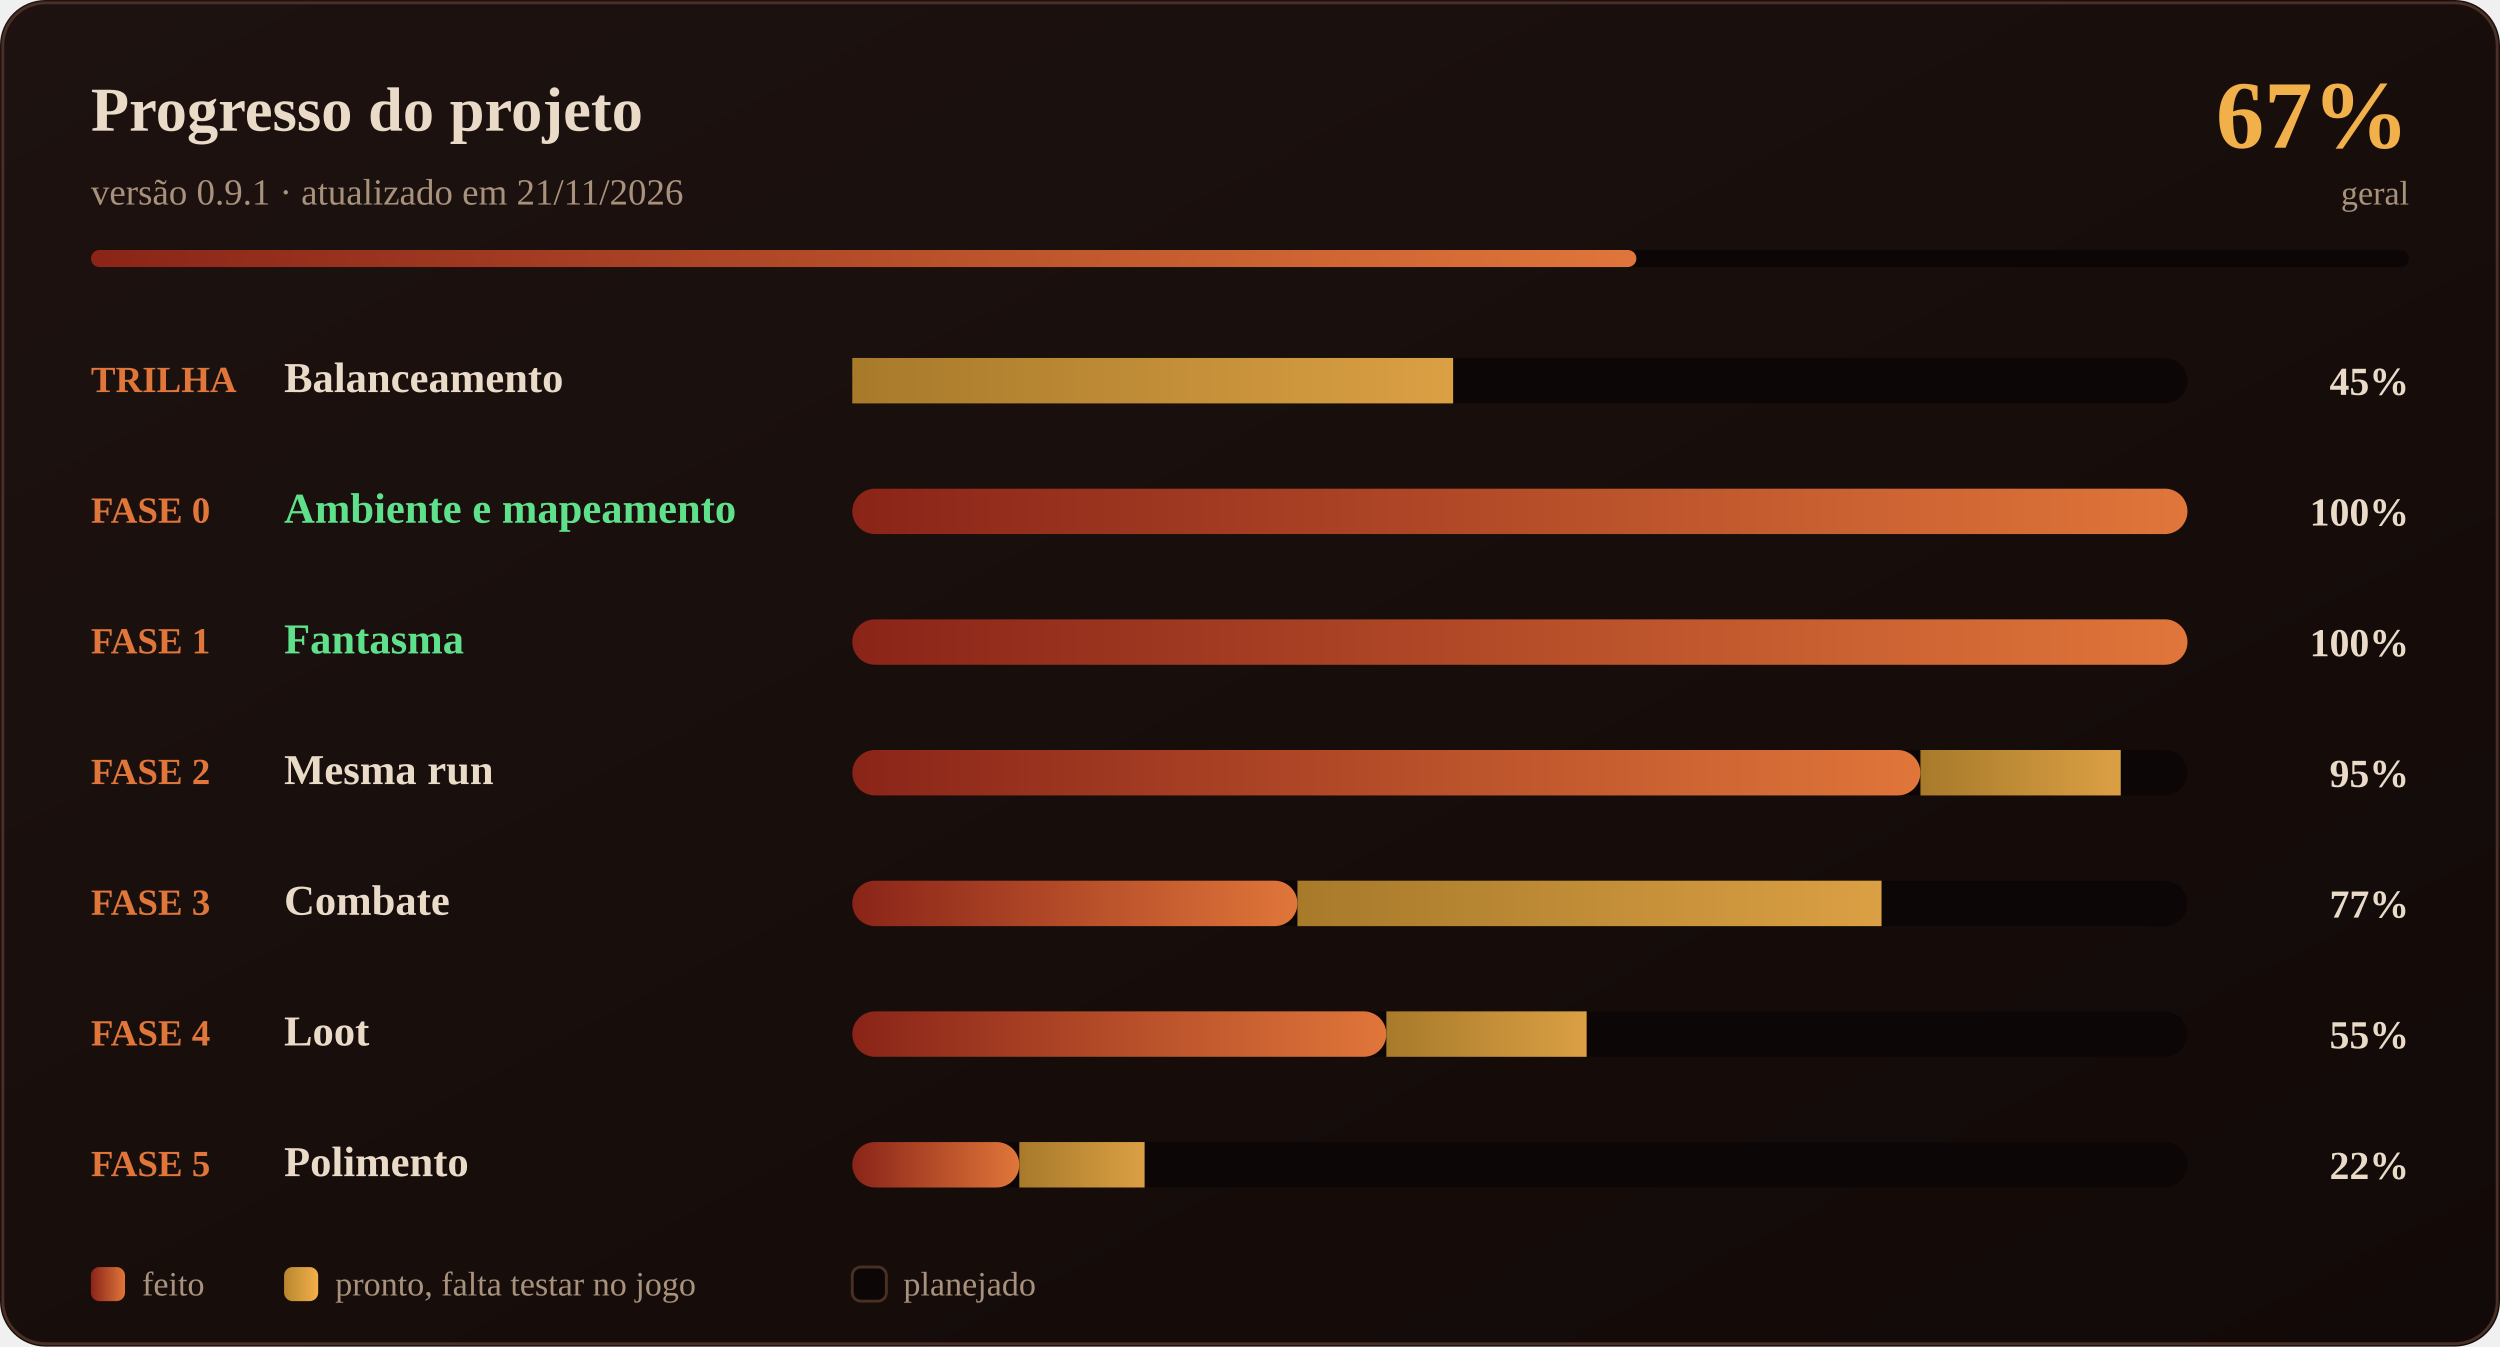
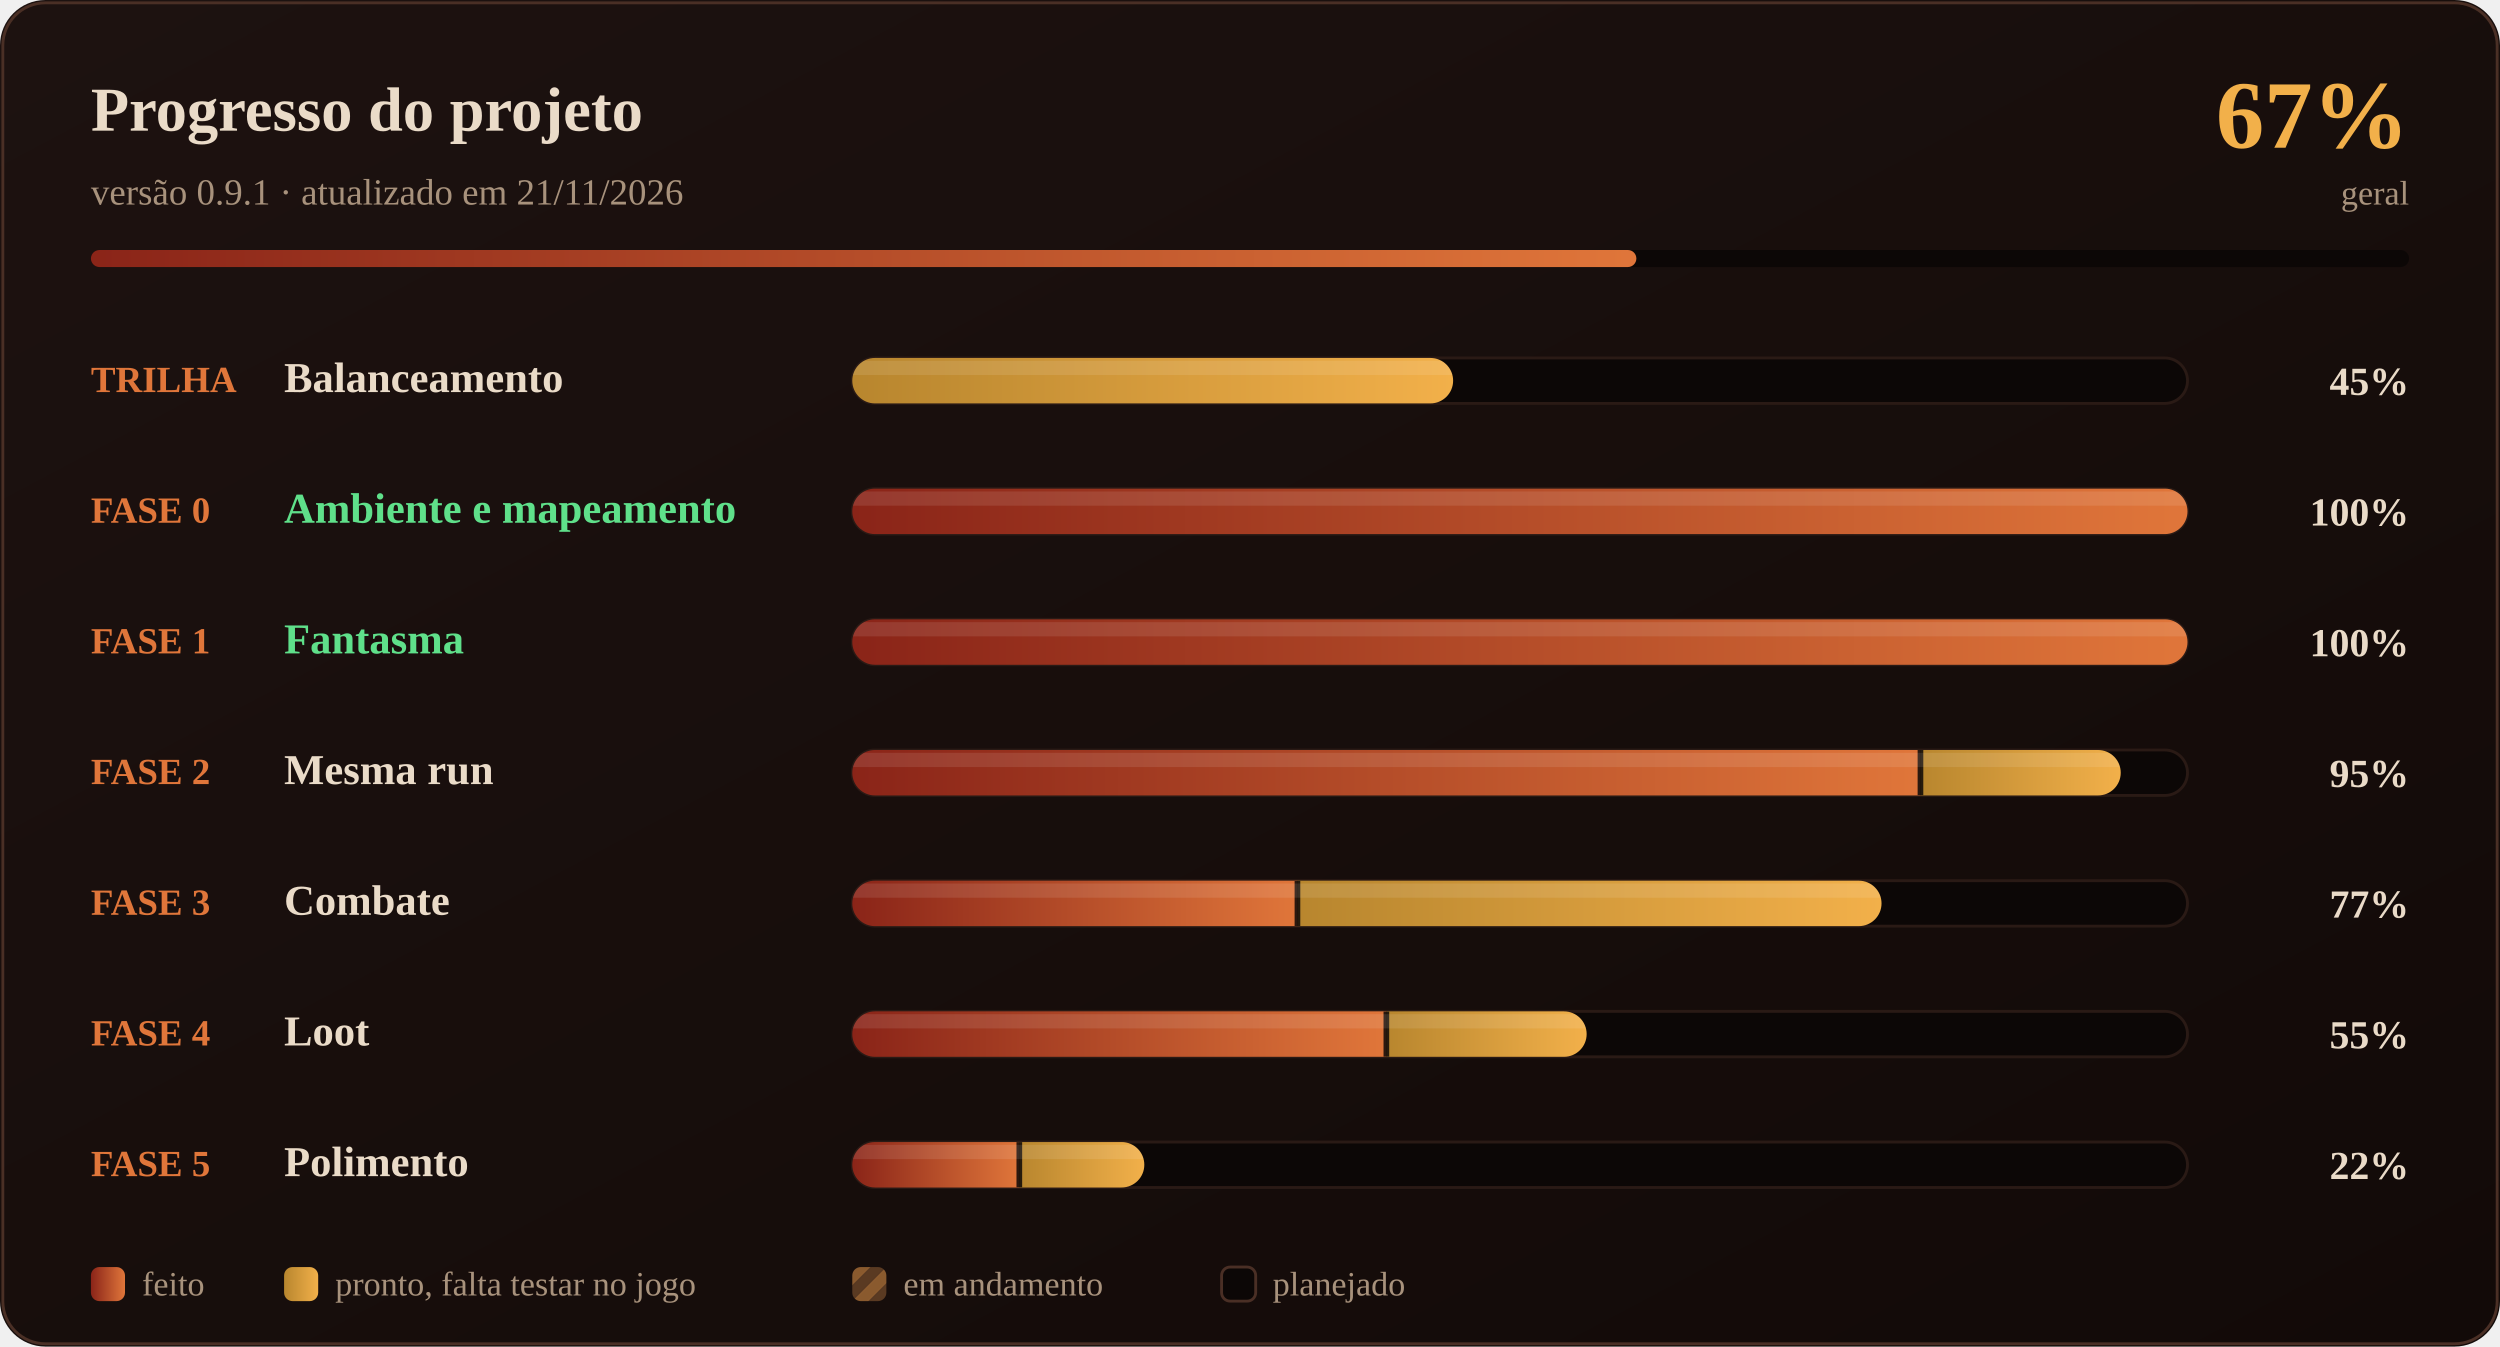
<svg xmlns="http://www.w3.org/2000/svg" width="880" height="474" viewBox="0 0 880 474" font-family="Georgia, 'Times New Roman', serif">
  <defs>
    <linearGradient id="fundo" x1="0" y1="0" x2="1" y2="1">
      <stop offset="0" stop-color="#1d1210" />
      <stop offset="1" stop-color="#120a08" />
    </linearGradient>
    <linearGradient id="fogo" x1="0" y1="0" x2="1" y2="0">
      <stop offset="0" stop-color="#8a2418" />
      <stop offset="1" stop-color="#e0763a" />
    </linearGradient>
    <linearGradient id="teste" x1="0" y1="0" x2="1" y2="0">
      <stop offset="0" stop-color="#b8862e" />
      <stop offset="1" stop-color="#f2b04a" />
    </linearGradient>
+     <pattern id="andamento" width="8" height="8" patternUnits="userSpaceOnUse" patternTransform="rotate(45)">
+       <rect width="8" height="8" fill="#5a3a22" />
+       <rect width="4" height="8" fill="#8a5a2e" />
+     </pattern>
  </defs>
  <rect width="880" height="474" rx="16" fill="url(#fundo)" />
  <rect x="1" y="1" width="878" height="472" rx="15" fill="none" stroke="#4a2f25" />
  <text x="32" y="46" fill="#eadbc8" font-size="22" font-weight="700">Progresso do projeto</text>
  <text x="32" y="72" fill="#a8927c" font-size="13">versão 0.9.1 · atualizado em 21/11/2026</text>
  <text x="848" y="52" fill="#f2b04a" font-size="34" font-weight="800" text-anchor="end">67%</text>
  <text x="848" y="72" fill="#a8927c" font-size="12" text-anchor="end">geral</text>
  <rect x="32" y="88" width="816" height="6" rx="3" fill="#0c0706" />
  <rect x="32" y="88" width="544.0" height="6" rx="3" fill="url(#fogo)" />
  <text x="32" y="138" fill="#e0763a" font-size="13" font-weight="700">TRILHA</text>
  <text x="100" y="138" fill="#eadbc8" font-size="15" font-weight="600">Balanceamento</text>
-   <rect x="300" y="126" width="470" height="16" rx="8" fill="#0c0706" />
-   <rect x="300.0" y="126" width="211.5" height="16" rx="0" fill="url(#teste)" opacity="0.9" />
+   <rect x="300" y="126" width="470" height="16" rx="8" fill="#0c0706" stroke="#2a1a15" />
+   <clipPath id="barra0">
+     <rect x="300" y="126" width="211.5" height="16" rx="8" />
+   </clipPath>
+   <g clip-path="url(#barra0)">
+     <rect x="300.0" y="126" width="211.5" height="16" fill="url(#teste)" />
+     <rect x="300" y="127" width="211.5" height="5" fill="#fff" opacity="0.10" />
+   </g>
  <text x="848" y="139" fill="#eadbc8" font-size="14" font-weight="700" text-anchor="end">45%</text>
  <text x="32" y="184" fill="#e0763a" font-size="13" font-weight="700">FASE 0</text>
  <text x="100" y="184" fill="#5fe08a" font-size="15" font-weight="600">Ambiente e mapeamento</text>
-   <rect x="300" y="172" width="470" height="16" rx="8" fill="#0c0706" />
-   <rect x="300" y="172" width="470.0" height="16" rx="8" fill="url(#fogo)" />
+   <rect x="300" y="172" width="470" height="16" rx="8" fill="#0c0706" stroke="#2a1a15" />
+   <clipPath id="barra1">
+     <rect x="300" y="172" width="470.0" height="16" rx="8" />
+   </clipPath>
+   <g clip-path="url(#barra1)">
+     <rect x="300.0" y="172" width="470.0" height="16" fill="url(#fogo)" />
+     <rect x="300" y="173" width="470.0" height="5" fill="#fff" opacity="0.10" />
+   </g>
  <text x="848" y="185" fill="#eadbc8" font-size="14" font-weight="700" text-anchor="end">100%</text>
  <text x="32" y="230" fill="#e0763a" font-size="13" font-weight="700">FASE 1</text>
  <text x="100" y="230" fill="#5fe08a" font-size="15" font-weight="600">Fantasma</text>
-   <rect x="300" y="218" width="470" height="16" rx="8" fill="#0c0706" />
-   <rect x="300" y="218" width="470.0" height="16" rx="8" fill="url(#fogo)" />
+   <rect x="300" y="218" width="470" height="16" rx="8" fill="#0c0706" stroke="#2a1a15" />
+   <clipPath id="barra2">
+     <rect x="300" y="218" width="470.0" height="16" rx="8" />
+   </clipPath>
+   <g clip-path="url(#barra2)">
+     <rect x="300.0" y="218" width="470.0" height="16" fill="url(#fogo)" />
+     <rect x="300" y="219" width="470.0" height="5" fill="#fff" opacity="0.10" />
+   </g>
  <text x="848" y="231" fill="#eadbc8" font-size="14" font-weight="700" text-anchor="end">100%</text>
  <text x="32" y="276" fill="#e0763a" font-size="13" font-weight="700">FASE 2</text>
  <text x="100" y="276" fill="#eadbc8" font-size="15" font-weight="600">Mesma run</text>
-   <rect x="300" y="264" width="470" height="16" rx="8" fill="#0c0706" />
-   <rect x="300" y="264" width="376.0" height="16" rx="8" fill="url(#fogo)" />
-   <rect x="676.0" y="264" width="70.5" height="16" rx="0" fill="url(#teste)" opacity="0.9" />
+   <rect x="300" y="264" width="470" height="16" rx="8" fill="#0c0706" stroke="#2a1a15" />
+   <clipPath id="barra3">
+     <rect x="300" y="264" width="446.5" height="16" rx="8" />
+   </clipPath>
+   <g clip-path="url(#barra3)">
+     <rect x="300.0" y="264" width="376.0" height="16" fill="url(#fogo)" />
+     <rect x="676.0" y="264" width="70.5" height="16" fill="url(#teste)" />
+     <rect x="675.0" y="264" width="2" height="16" fill="#0c0706" opacity="0.85" />
+     <rect x="300" y="265" width="446.5" height="5" fill="#fff" opacity="0.10" />
+   </g>
  <text x="848" y="277" fill="#eadbc8" font-size="14" font-weight="700" text-anchor="end">95%</text>
  <text x="32" y="322" fill="#e0763a" font-size="13" font-weight="700">FASE 3</text>
  <text x="100" y="322" fill="#eadbc8" font-size="15" font-weight="600">Combate</text>
-   <rect x="300" y="310" width="470" height="16" rx="8" fill="#0c0706" />
-   <rect x="300" y="310" width="156.7" height="16" rx="8" fill="url(#fogo)" />
-   <rect x="456.7" y="310" width="205.6" height="16" rx="0" fill="url(#teste)" opacity="0.9" />
+   <rect x="300" y="310" width="470" height="16" rx="8" fill="#0c0706" stroke="#2a1a15" />
+   <clipPath id="barra4">
+     <rect x="300" y="310" width="362.3" height="16" rx="8" />
+   </clipPath>
+   <g clip-path="url(#barra4)">
+     <rect x="300.0" y="310" width="156.7" height="16" fill="url(#fogo)" />
+     <rect x="456.7" y="310" width="205.6" height="16" fill="url(#teste)" />
+     <rect x="455.7" y="310" width="2" height="16" fill="#0c0706" opacity="0.85" />
+     <rect x="300" y="311" width="362.3" height="5" fill="#fff" opacity="0.10" />
+   </g>
  <text x="848" y="323" fill="#eadbc8" font-size="14" font-weight="700" text-anchor="end">77%</text>
  <text x="32" y="368" fill="#e0763a" font-size="13" font-weight="700">FASE 4</text>
  <text x="100" y="368" fill="#eadbc8" font-size="15" font-weight="600">Loot</text>
-   <rect x="300" y="356" width="470" height="16" rx="8" fill="#0c0706" />
-   <rect x="300" y="356" width="188.0" height="16" rx="8" fill="url(#fogo)" />
-   <rect x="488.0" y="356" width="70.5" height="16" rx="0" fill="url(#teste)" opacity="0.9" />
+   <rect x="300" y="356" width="470" height="16" rx="8" fill="#0c0706" stroke="#2a1a15" />
+   <clipPath id="barra5">
+     <rect x="300" y="356" width="258.5" height="16" rx="8" />
+   </clipPath>
+   <g clip-path="url(#barra5)">
+     <rect x="300.0" y="356" width="188.0" height="16" fill="url(#fogo)" />
+     <rect x="488.0" y="356" width="70.5" height="16" fill="url(#teste)" />
+     <rect x="487.0" y="356" width="2" height="16" fill="#0c0706" opacity="0.85" />
+     <rect x="300" y="357" width="258.5" height="5" fill="#fff" opacity="0.10" />
+   </g>
  <text x="848" y="369" fill="#eadbc8" font-size="14" font-weight="700" text-anchor="end">55%</text>
  <text x="32" y="414" fill="#e0763a" font-size="13" font-weight="700">FASE 5</text>
  <text x="100" y="414" fill="#eadbc8" font-size="15" font-weight="600">Polimento</text>
-   <rect x="300" y="402" width="470" height="16" rx="8" fill="#0c0706" />
-   <rect x="300" y="402" width="58.8" height="16" rx="8" fill="url(#fogo)" />
-   <rect x="358.8" y="402" width="44.1" height="16" rx="0" fill="url(#teste)" opacity="0.9" />
+   <rect x="300" y="402" width="470" height="16" rx="8" fill="#0c0706" stroke="#2a1a15" />
+   <clipPath id="barra6">
+     <rect x="300" y="402" width="102.8" height="16" rx="8" />
+   </clipPath>
+   <g clip-path="url(#barra6)">
+     <rect x="300.0" y="402" width="58.8" height="16" fill="url(#fogo)" />
+     <rect x="358.8" y="402" width="44.1" height="16" fill="url(#teste)" />
+     <rect x="357.8" y="402" width="2" height="16" fill="#0c0706" opacity="0.85" />
+     <rect x="300" y="403" width="102.8" height="5" fill="#fff" opacity="0.10" />
+   </g>
  <text x="848" y="415" fill="#eadbc8" font-size="14" font-weight="700" text-anchor="end">22%</text>
  <rect x="32" y="446" width="12" height="12" rx="3" fill="url(#fogo)" />
  <text x="50" y="456" fill="#a8927c" font-size="12">feito</text>
  <rect x="100" y="446" width="12" height="12" rx="3" fill="url(#teste)" />
  <text x="118" y="456" fill="#a8927c" font-size="12">pronto, falta testar no jogo</text>
-   <rect x="300" y="446" width="12" height="12" rx="3" fill="#0c0706" stroke="#4a2f25" />
-   <text x="318" y="456" fill="#a8927c" font-size="12">planejado</text>
+   <rect x="300" y="446" width="12" height="12" rx="3" fill="url(#andamento)" />
+   <text x="318" y="456" fill="#a8927c" font-size="12">em andamento</text>
+   <rect x="430" y="446" width="12" height="12" rx="3" fill="#0c0706" stroke="#4a2f25" />
+   <text x="448" y="456" fill="#a8927c" font-size="12">planejado</text>
</svg>
